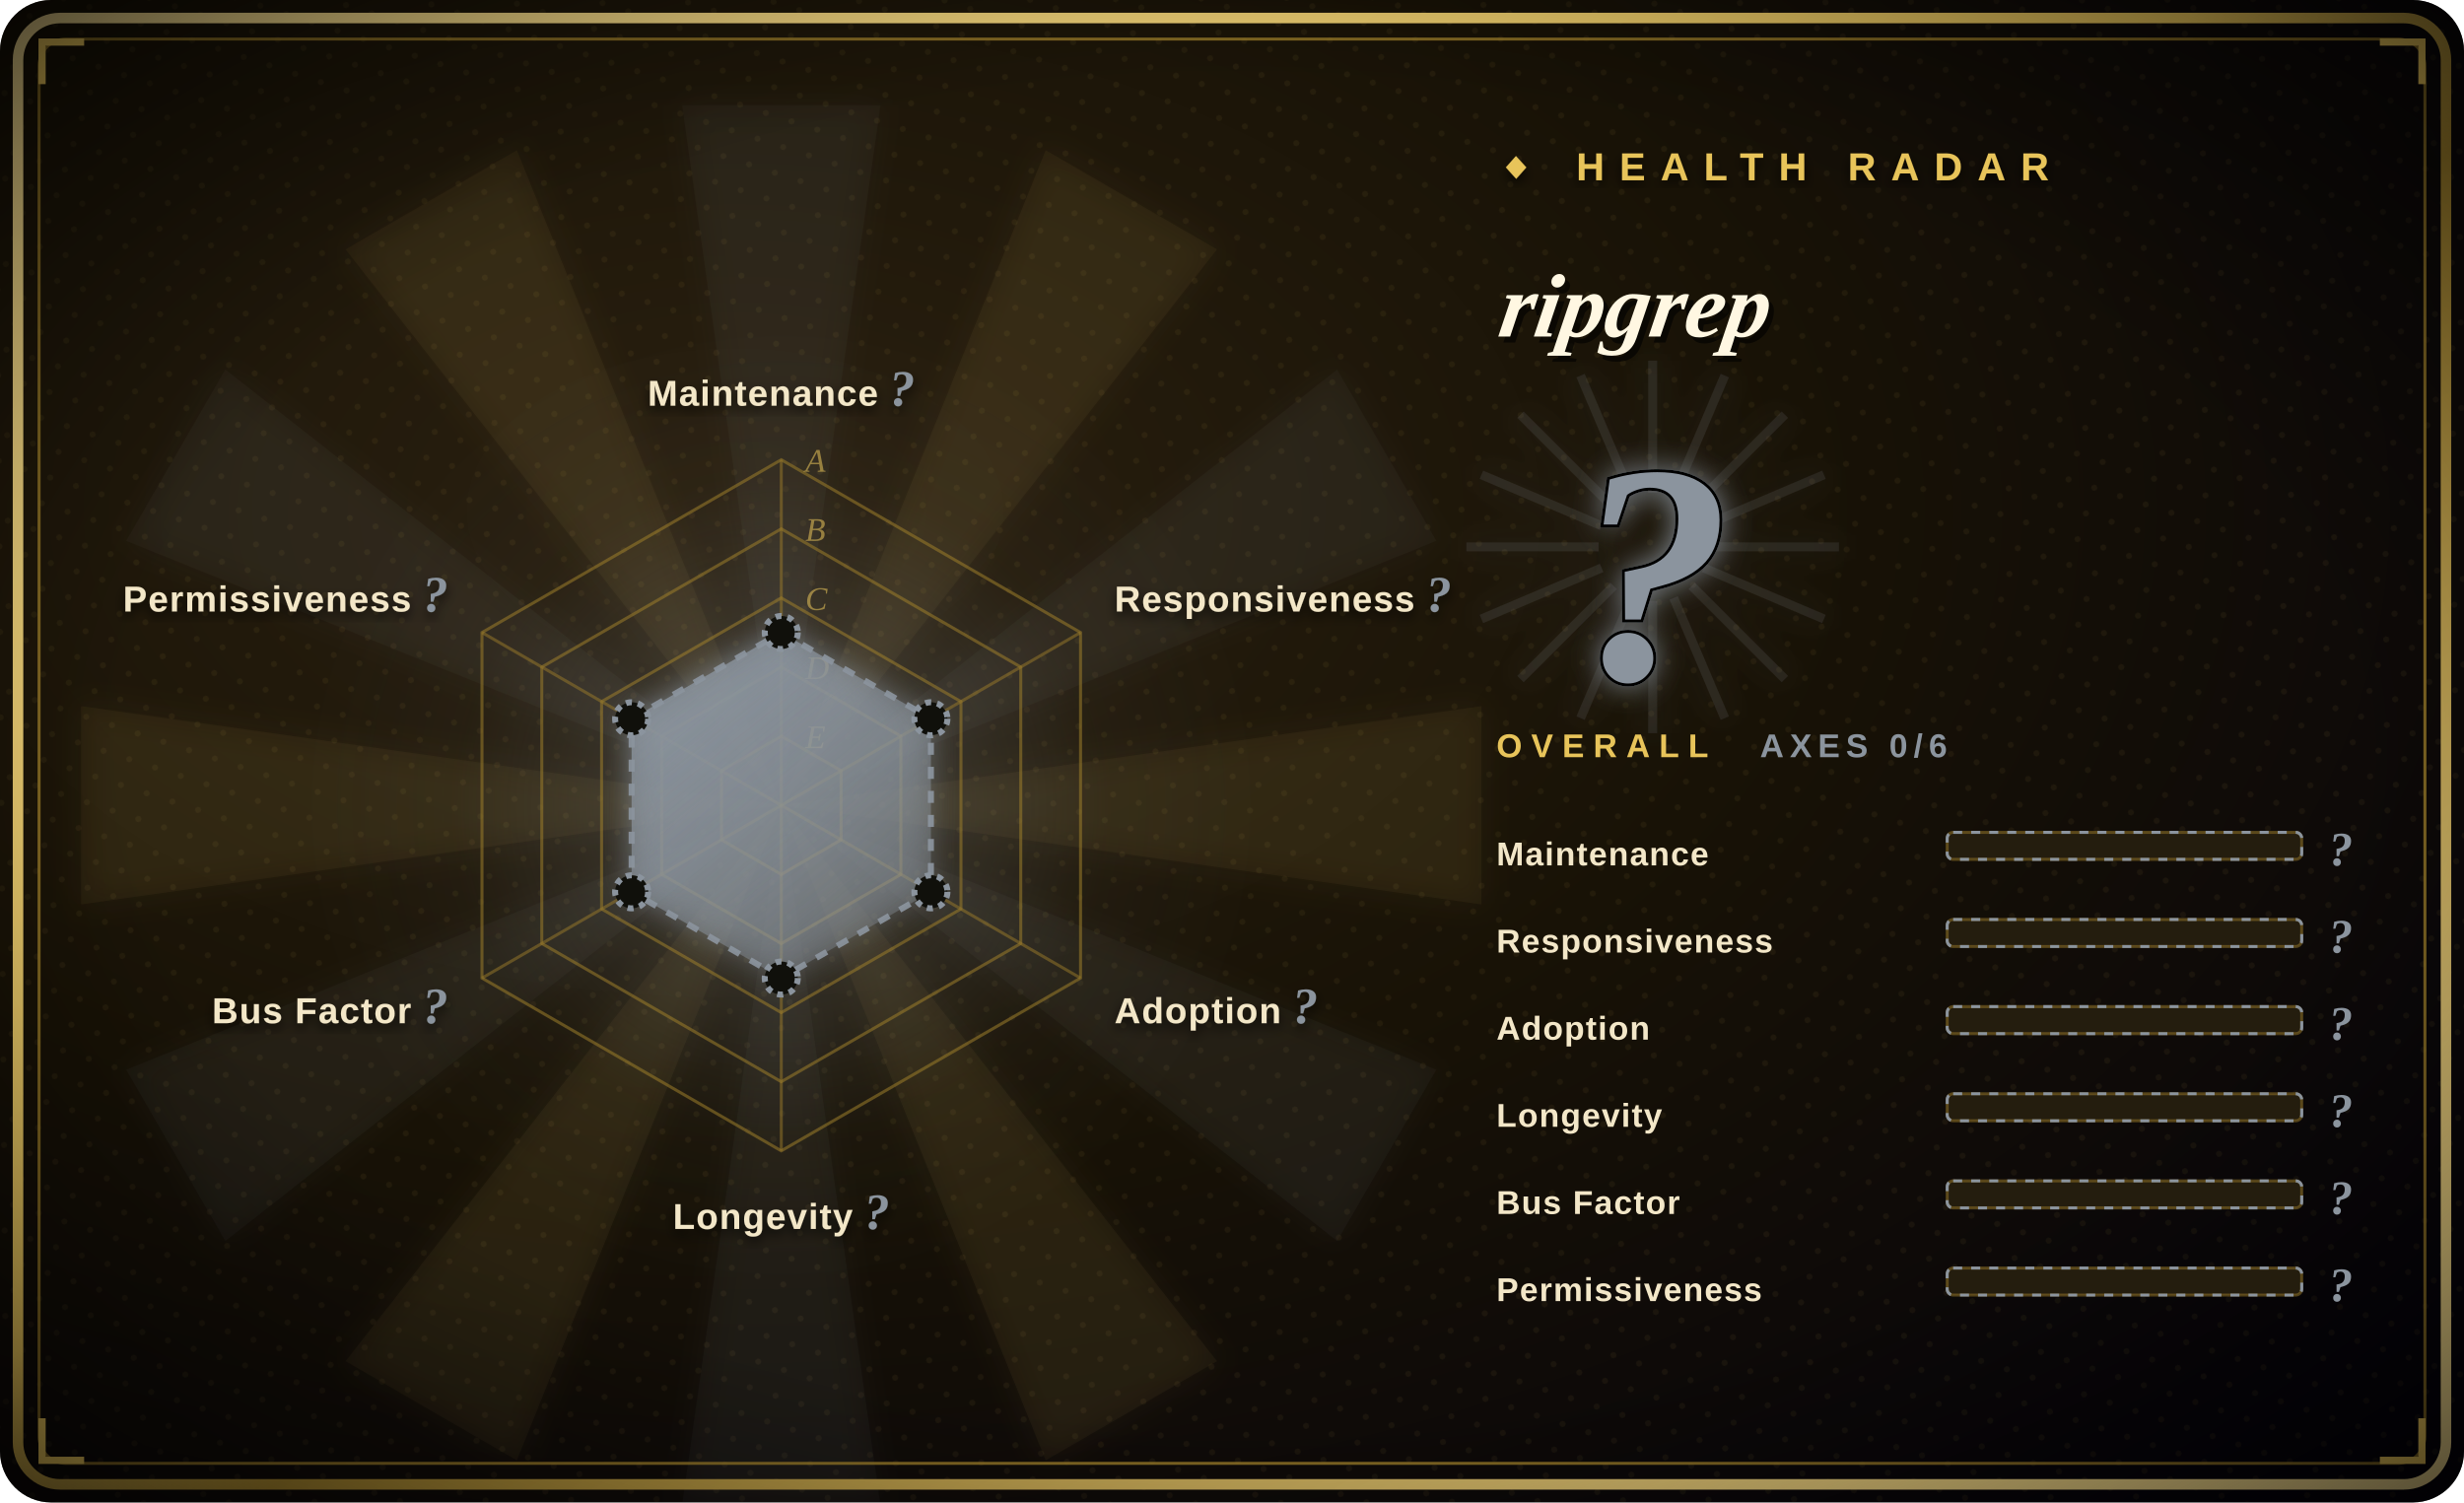
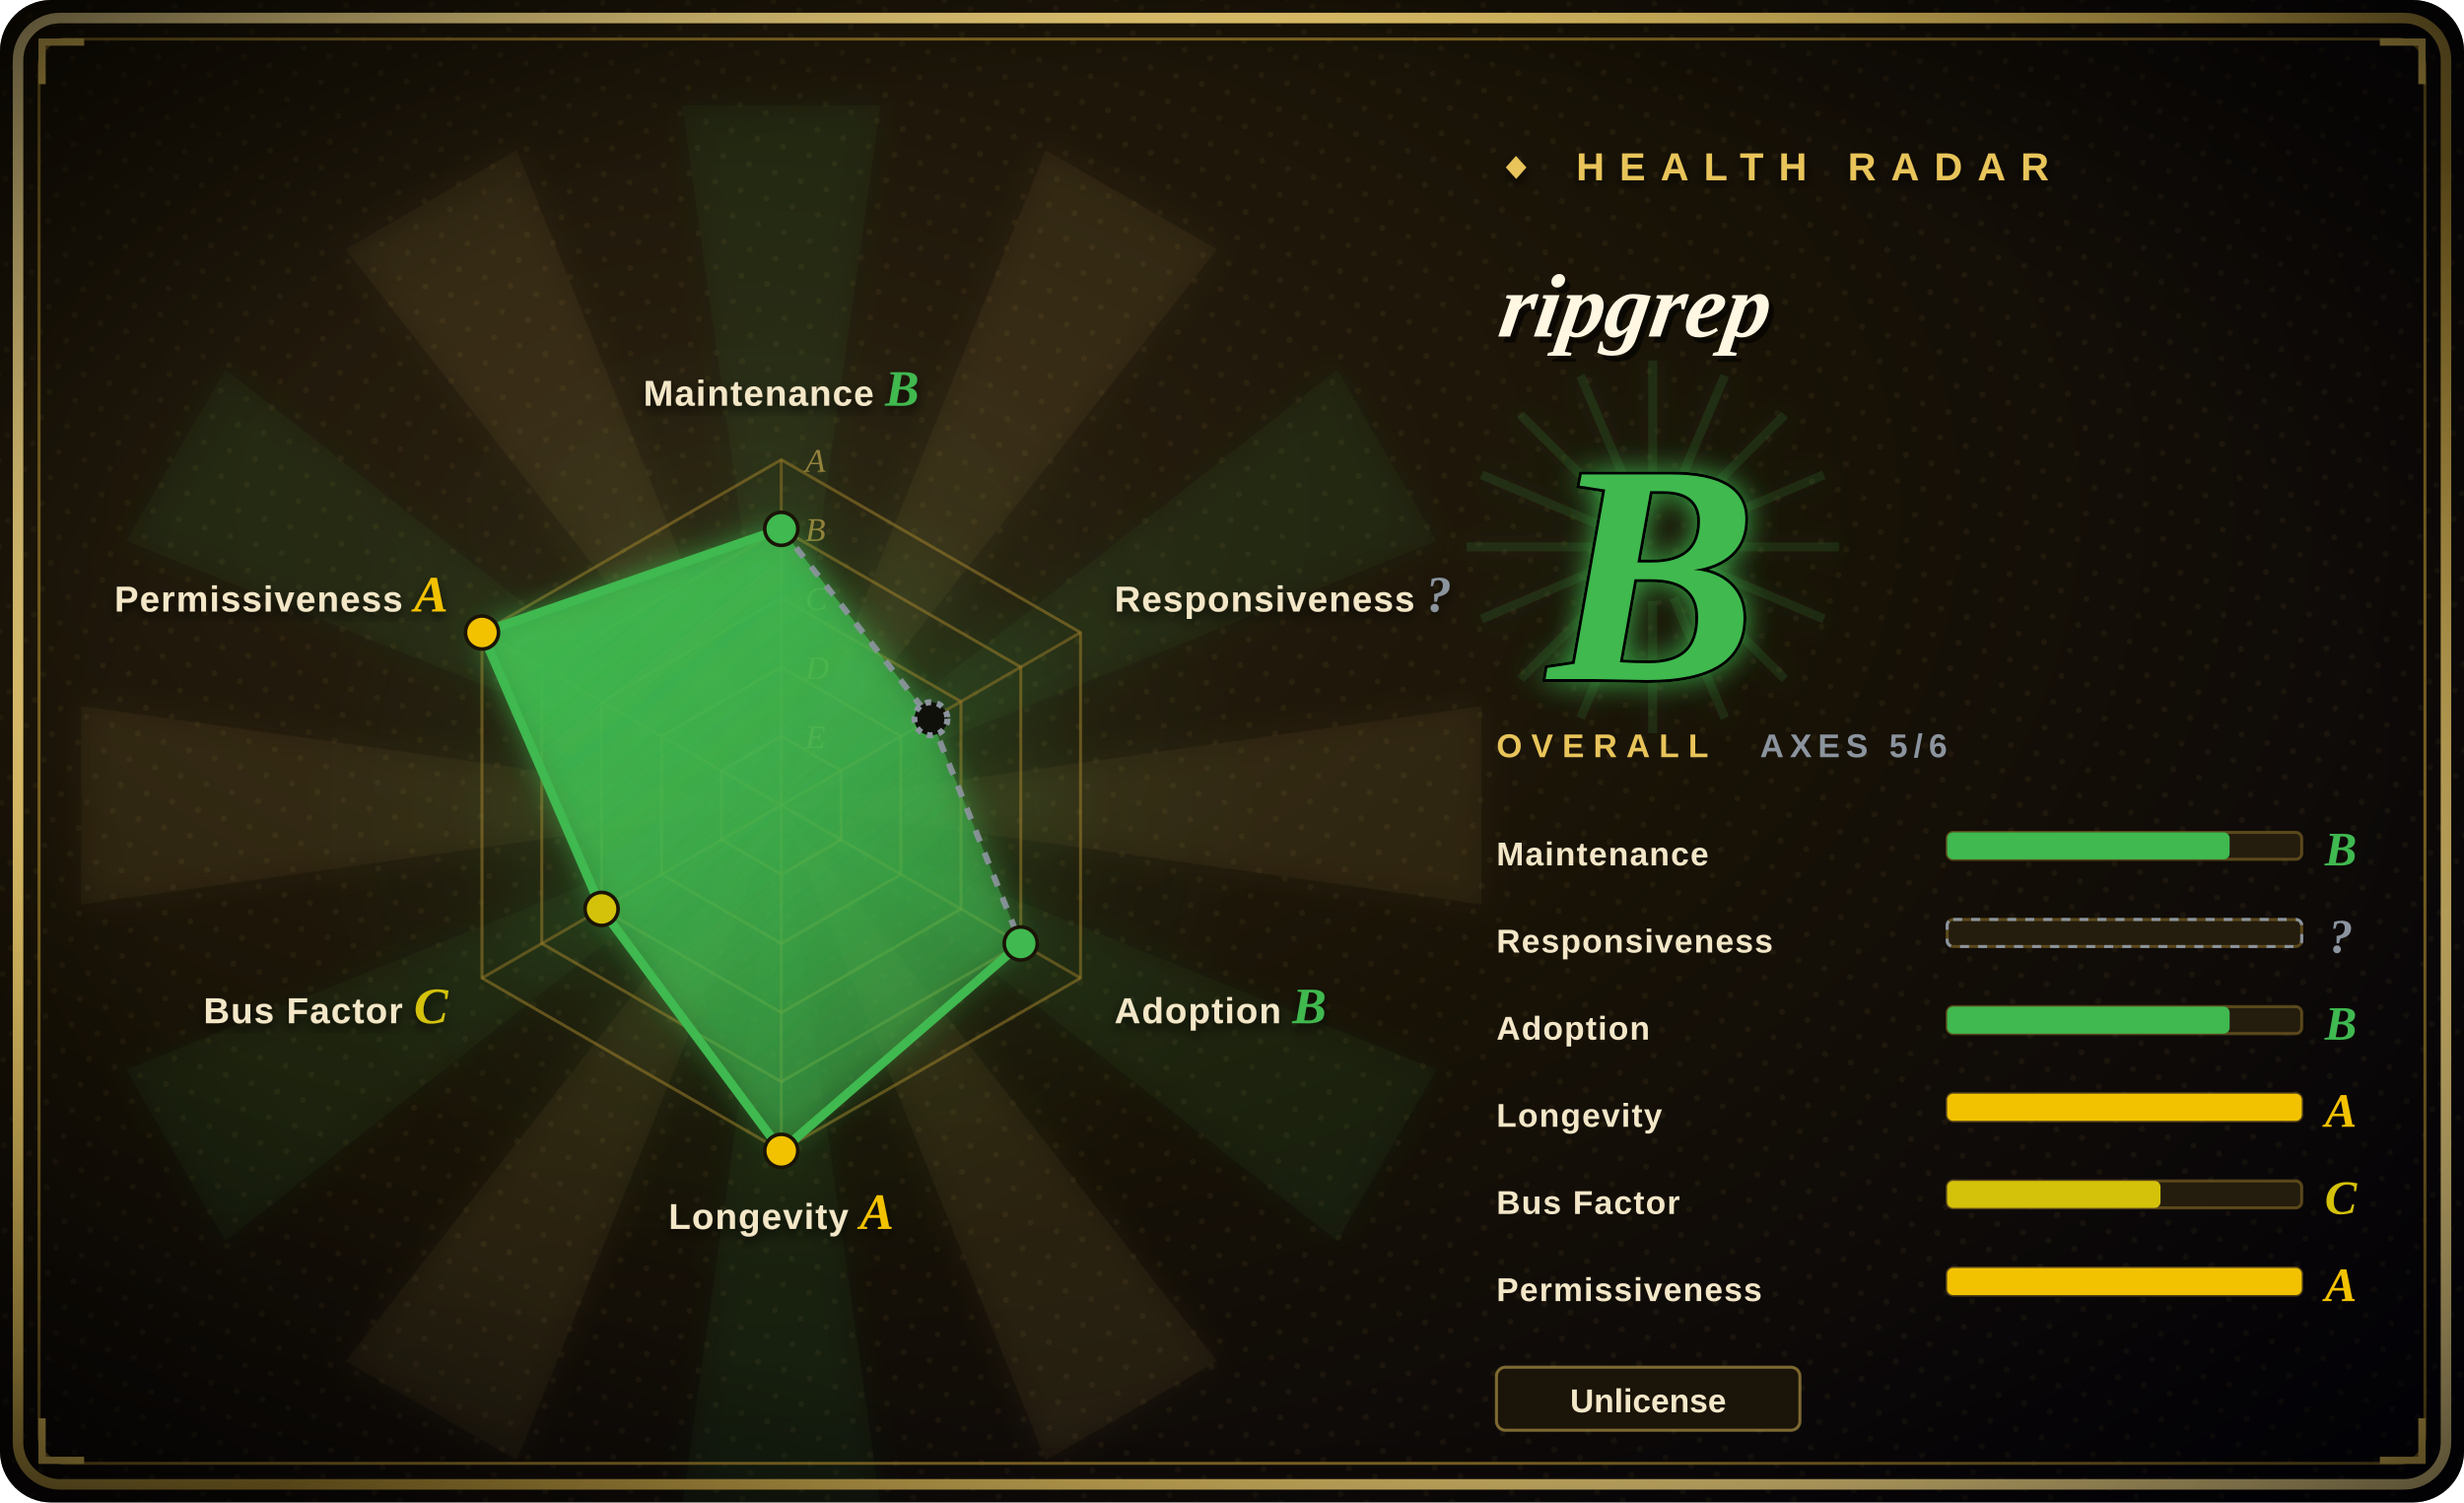
<svg xmlns="http://www.w3.org/2000/svg" width="820" height="500" viewBox="0 0 820 500">
  <defs>
    <radialGradient id="bg" cx="30%" cy="34%" r="90%">
      <stop offset="0%" stop-color="#2a2010" />
      <stop offset="48%" stop-color="#181206" />
      <stop offset="100%" stop-color="#05030a" />
    </radialGradient>
    <radialGradient id="vig" cx="50%" cy="50%" r="72%">
      <stop offset="62%" stop-color="#000000" stop-opacity="0" />
      <stop offset="100%" stop-color="#000000" stop-opacity="0.72" />
    </radialGradient>
    <linearGradient id="frame" x1="0" y1="0" x2="1" y2="1">
      <stop offset="0%" stop-color="#f6dd92" />
      <stop offset="45%" stop-color="#E8C45A" />
      <stop offset="55%" stop-color="#9c7d2a" />
      <stop offset="100%" stop-color="#f6dd92" />
    </linearGradient>
    <linearGradient id="poly" x1="0" y1="0" x2="0.7" y2="1">
-       <stop offset="0%" stop-color="#8B949E" stop-opacity="0.92" />
-       <stop offset="100%" stop-color="#8B949E" stop-opacity="0.34" />
+       <stop offset="0%" stop-color="#3FB950" stop-opacity="0.92" />
+       <stop offset="100%" stop-color="#3FB950" stop-opacity="0.34" />
    </linearGradient>
    <radialGradient id="halo" cx="50%" cy="50%" r="50%">
-       <stop offset="0%" stop-color="#8B949E" stop-opacity="0.34" />
-       <stop offset="68%" stop-color="#8B949E" stop-opacity="0.04" />
-       <stop offset="100%" stop-color="#8B949E" stop-opacity="0" />
+       <stop offset="0%" stop-color="#3FB950" stop-opacity="0.34" />
+       <stop offset="68%" stop-color="#3FB950" stop-opacity="0.04" />
+       <stop offset="100%" stop-color="#3FB950" stop-opacity="0" />
    </radialGradient>
    <filter id="glow" x="-60%" y="-60%" width="220%" height="220%">
      <feGaussianBlur stdDeviation="5" result="b" />
      <feMerge>
        <feMergeNode in="b" />
        <feMergeNode in="SourceGraphic" />
      </feMerge>
    </filter>
    <filter id="soft" x="-30%" y="-30%" width="160%" height="160%">
      <feDropShadow dx="0" dy="2" stdDeviation="2" flood-color="#000" flood-opacity="0.7" />
    </filter>
    <pattern id="halftone" width="9" height="9" patternUnits="userSpaceOnUse" patternTransform="rotate(18)">
      <circle cx="2" cy="2" r="1" fill="#E8C45A" fill-opacity="0.06" />
    </pattern>
  </defs>
  <rect width="820" height="500" rx="17" fill="url(#bg)" />
  <rect width="820" height="500" rx="17" fill="url(#halftone)" />
  <g opacity="0.5" filter="url(#glow)">
    <path d="M260,268 L493,235 L493,301 Z" fill="#E8C45A" fill-opacity="0.10" />
-     <path d="M260,268 L478,356 L445,413 Z" fill="#8B949E" fill-opacity="0.10" />
+     <path d="M260,268 L478,356 L445,413 Z" fill="#3FB950" fill-opacity="0.10" />
    <path d="M260,268 L405,453 L348,486 Z" fill="#E8C45A" fill-opacity="0.10" />
-     <path d="M260,268 L293,501 L227,501 Z" fill="#8B949E" fill-opacity="0.10" />
+     <path d="M260,268 L293,501 L227,501 Z" fill="#3FB950" fill-opacity="0.10" />
    <path d="M260,268 L172,486 L115,453 Z" fill="#E8C45A" fill-opacity="0.10" />
-     <path d="M260,268 L75,413 L42,356 Z" fill="#8B949E" fill-opacity="0.10" />
+     <path d="M260,268 L75,413 L42,356 Z" fill="#3FB950" fill-opacity="0.10" />
    <path d="M260,268 L27,301 L27,235 Z" fill="#E8C45A" fill-opacity="0.10" />
-     <path d="M260,268 L42,180 L75,123 Z" fill="#8B949E" fill-opacity="0.10" />
+     <path d="M260,268 L42,180 L75,123 Z" fill="#3FB950" fill-opacity="0.10" />
    <path d="M260,268 L115,83 L172,50 Z" fill="#E8C45A" fill-opacity="0.10" />
-     <path d="M260,268 L227,35 L293,35 Z" fill="#8B949E" fill-opacity="0.10" />
+     <path d="M260,268 L227,35 L293,35 Z" fill="#3FB950" fill-opacity="0.10" />
    <path d="M260,268 L348,50 L405,83 Z" fill="#E8C45A" fill-opacity="0.10" />
-     <path d="M260,268 L445,123 L478,180 Z" fill="#8B949E" fill-opacity="0.10" />
+     <path d="M260,268 L445,123 L478,180 Z" fill="#3FB950" fill-opacity="0.10" />
  </g>
  <circle cx="260" cy="268" r="161" fill="url(#halo)" />
  <rect x="6" y="6" width="808" height="488" rx="14" fill="none" stroke="url(#frame)" stroke-width="3.5" />
  <rect x="13" y="13" width="794" height="474" rx="9" fill="none" stroke="#9c7d2a" stroke-width="1" stroke-opacity="0.8" />
  <path d="M14,28 L14,14 L28,14" fill="none" stroke="#E8C45A" stroke-width="2.4" />
  <path d="M806,28 L806,14 L792,14" fill="none" stroke="#E8C45A" stroke-width="2.4" />
  <path d="M14,472 L14,486 L28,486" fill="none" stroke="#E8C45A" stroke-width="2.4" />
  <path d="M806,472 L806,486 L792,486" fill="none" stroke="#E8C45A" stroke-width="2.4" />
  <rect width="820" height="500" rx="17" fill="url(#vig)" />
  <polygon points="260.0,153.0 359.6,210.5 359.6,325.5 260.0,383.0 160.4,325.5 160.4,210.5" fill="none" stroke="#9c7d2a" stroke-opacity="0.55" stroke-width="1" />
  <polygon points="260.0,176.0 339.7,222.0 339.7,314.0 260.0,360.0 180.3,314.0 180.3,222.0" fill="none" stroke="#9c7d2a" stroke-opacity="0.55" stroke-width="1" />
  <polygon points="260.0,199.0 319.8,233.5 319.8,302.5 260.0,337.0 200.2,302.5 200.2,233.5" fill="none" stroke="#9c7d2a" stroke-opacity="0.55" stroke-width="1" />
  <polygon points="260.0,222.0 299.8,245.0 299.8,291.0 260.0,314.0 220.2,291.0 220.2,245.0" fill="none" stroke="#9c7d2a" stroke-opacity="0.55" stroke-width="1" />
  <polygon points="260.0,245.0 279.9,256.5 279.9,279.5 260.0,291.0 240.1,279.5 240.1,256.5" fill="none" stroke="#9c7d2a" stroke-opacity="0.55" stroke-width="1" />
  <line x1="260" y1="268" x2="260.0" y2="153.0" stroke="#9c7d2a" stroke-opacity="0.5" stroke-width="1" />
  <line x1="260" y1="268" x2="359.6" y2="210.5" stroke="#9c7d2a" stroke-opacity="0.5" stroke-width="1" />
  <line x1="260" y1="268" x2="359.6" y2="325.5" stroke="#9c7d2a" stroke-opacity="0.5" stroke-width="1" />
  <line x1="260" y1="268" x2="260.0" y2="383.0" stroke="#9c7d2a" stroke-opacity="0.5" stroke-width="1" />
  <line x1="260" y1="268" x2="160.4" y2="325.5" stroke="#9c7d2a" stroke-opacity="0.5" stroke-width="1" />
  <line x1="260" y1="268" x2="160.4" y2="210.5" stroke="#9c7d2a" stroke-opacity="0.5" stroke-width="1" />
  <text x="268" y="157.0" font-size="11" font-style="italic" fill="#E8C45A" fill-opacity="0.55" font-family="'Georgia','Times New Roman',serif">A</text>
  <text x="268" y="180.0" font-size="11" font-style="italic" fill="#E8C45A" fill-opacity="0.55" font-family="'Georgia','Times New Roman',serif">B</text>
  <text x="268" y="203.0" font-size="11" font-style="italic" fill="#E8C45A" fill-opacity="0.55" font-family="'Georgia','Times New Roman',serif">C</text>
  <text x="268" y="226.0" font-size="11" font-style="italic" fill="#E8C45A" fill-opacity="0.55" font-family="'Georgia','Times New Roman',serif">D</text>
  <text x="268" y="249.0" font-size="11" font-style="italic" fill="#E8C45A" fill-opacity="0.55" font-family="'Georgia','Times New Roman',serif">E</text>
-   <polygon points="260.0,210.5 309.8,239.2 309.8,296.8 260.0,325.5 210.2,296.8 210.2,239.2" fill="url(#poly)" filter="url(#glow)" />
-   <line x1="260.0" y1="210.5" x2="309.8" y2="239.2" stroke="#8B949E" stroke-width="2" stroke-dasharray="4 4" stroke-opacity="0.92" />
-   <line x1="309.8" y1="239.2" x2="309.8" y2="296.8" stroke="#8B949E" stroke-width="2" stroke-dasharray="4 4" stroke-opacity="0.92" />
-   <line x1="309.8" y1="296.8" x2="260.0" y2="325.5" stroke="#8B949E" stroke-width="2" stroke-dasharray="4 4" stroke-opacity="0.92" />
-   <line x1="260.0" y1="325.5" x2="210.2" y2="296.8" stroke="#8B949E" stroke-width="2" stroke-dasharray="4 4" stroke-opacity="0.92" />
-   <line x1="210.2" y1="296.8" x2="210.2" y2="239.2" stroke="#8B949E" stroke-width="2" stroke-dasharray="4 4" stroke-opacity="0.92" />
-   <line x1="210.2" y1="239.2" x2="260.0" y2="210.5" stroke="#8B949E" stroke-width="2" stroke-dasharray="4 4" stroke-opacity="0.92" />
-   <circle cx="260.0" cy="210.5" r="5.5" fill="#10100b" stroke="#8B949E" stroke-width="2" stroke-dasharray="2 2" />
+   <polygon points="260.0,176.0 309.8,239.2 339.7,314.0 260.0,383.0 200.2,302.5 160.4,210.5" fill="url(#poly)" filter="url(#glow)" />
+   <line x1="260.0" y1="176.0" x2="309.8" y2="239.2" stroke="#8B949E" stroke-width="2" stroke-dasharray="4 4" stroke-opacity="0.92" />
+   <line x1="309.8" y1="239.2" x2="339.7" y2="314.0" stroke="#8B949E" stroke-width="2" stroke-dasharray="4 4" stroke-opacity="0.92" />
+   <line x1="339.7" y1="314.0" x2="260.0" y2="383.0" stroke="#3FB950" stroke-width="3" />
+   <line x1="260.0" y1="383.0" x2="200.2" y2="302.5" stroke="#3FB950" stroke-width="3" />
+   <line x1="200.2" y1="302.5" x2="160.4" y2="210.5" stroke="#3FB950" stroke-width="3" />
+   <line x1="160.4" y1="210.5" x2="260.0" y2="176.0" stroke="#3FB950" stroke-width="3" />
+   <circle cx="260.0" cy="176.0" r="5.5" fill="#3FB950" stroke="#1a1306" stroke-width="1.2" />
  <circle cx="309.8" cy="239.2" r="5.5" fill="#10100b" stroke="#8B949E" stroke-width="2" stroke-dasharray="2 2" />
-   <circle cx="309.8" cy="296.8" r="5.5" fill="#10100b" stroke="#8B949E" stroke-width="2" stroke-dasharray="2 2" />
-   <circle cx="260.0" cy="325.5" r="5.5" fill="#10100b" stroke="#8B949E" stroke-width="2" stroke-dasharray="2 2" />
-   <circle cx="210.2" cy="296.8" r="5.5" fill="#10100b" stroke="#8B949E" stroke-width="2" stroke-dasharray="2 2" />
-   <circle cx="210.2" cy="239.2" r="5.5" fill="#10100b" stroke="#8B949E" stroke-width="2" stroke-dasharray="2 2" />
-   <text x="260.0" y="135.0" font-size="12" font-weight="900" fill="#f3e7c8" text-anchor="middle" font-family="'Arial Black','Helvetica Neue',Arial,sans-serif" letter-spacing="0.4" filter="url(#soft)">Maintenance <tspan fill="#8B949E" font-family="'Georgia','Times New Roman',serif" font-style="italic" font-size="17">?</tspan>
+   <circle cx="339.7" cy="314.0" r="5.5" fill="#3FB950" stroke="#1a1306" stroke-width="1.2" />
+   <circle cx="260.0" cy="383.0" r="5.5" fill="#F2C200" stroke="#1a1306" stroke-width="1.2" />
+   <circle cx="200.2" cy="302.5" r="5.5" fill="#D4C20A" stroke="#1a1306" stroke-width="1.2" />
+   <circle cx="160.4" cy="210.5" r="5.5" fill="#F2C200" stroke="#1a1306" stroke-width="1.2" />
+   <text x="260.0" y="135.0" font-size="12" font-weight="900" fill="#f3e7c8" text-anchor="middle" font-family="'Arial Black','Helvetica Neue',Arial,sans-serif" letter-spacing="0.4" filter="url(#soft)">Maintenance <tspan fill="#3FB950" font-family="'Georgia','Times New Roman',serif" font-style="italic" font-size="17">B</tspan>
  </text>
  <text x="370.9" y="203.5" font-size="12" font-weight="900" fill="#f3e7c8" text-anchor="start" font-family="'Arial Black','Helvetica Neue',Arial,sans-serif" letter-spacing="0.4" filter="url(#soft)">Responsiveness <tspan fill="#8B949E" font-family="'Georgia','Times New Roman',serif" font-style="italic" font-size="17">?</tspan>
  </text>
-   <text x="370.9" y="340.5" font-size="12" font-weight="900" fill="#f3e7c8" text-anchor="start" font-family="'Arial Black','Helvetica Neue',Arial,sans-serif" letter-spacing="0.4" filter="url(#soft)">Adoption <tspan fill="#8B949E" font-family="'Georgia','Times New Roman',serif" font-style="italic" font-size="17">?</tspan>
+   <text x="370.9" y="340.5" font-size="12" font-weight="900" fill="#f3e7c8" text-anchor="start" font-family="'Arial Black','Helvetica Neue',Arial,sans-serif" letter-spacing="0.4" filter="url(#soft)">Adoption <tspan fill="#3FB950" font-family="'Georgia','Times New Roman',serif" font-style="italic" font-size="17">B</tspan>
  </text>
-   <text x="260.0" y="409.0" font-size="12" font-weight="900" fill="#f3e7c8" text-anchor="middle" font-family="'Arial Black','Helvetica Neue',Arial,sans-serif" letter-spacing="0.4" filter="url(#soft)">Longevity <tspan fill="#8B949E" font-family="'Georgia','Times New Roman',serif" font-style="italic" font-size="17">?</tspan>
+   <text x="260.0" y="409.0" font-size="12" font-weight="900" fill="#f3e7c8" text-anchor="middle" font-family="'Arial Black','Helvetica Neue',Arial,sans-serif" letter-spacing="0.4" filter="url(#soft)">Longevity <tspan fill="#F2C200" font-family="'Georgia','Times New Roman',serif" font-style="italic" font-size="17">A</tspan>
  </text>
-   <text x="149.1" y="340.5" font-size="12" font-weight="900" fill="#f3e7c8" text-anchor="end" font-family="'Arial Black','Helvetica Neue',Arial,sans-serif" letter-spacing="0.4" filter="url(#soft)">Bus Factor <tspan fill="#8B949E" font-family="'Georgia','Times New Roman',serif" font-style="italic" font-size="17">?</tspan>
+   <text x="149.1" y="340.5" font-size="12" font-weight="900" fill="#f3e7c8" text-anchor="end" font-family="'Arial Black','Helvetica Neue',Arial,sans-serif" letter-spacing="0.4" filter="url(#soft)">Bus Factor <tspan fill="#D4C20A" font-family="'Georgia','Times New Roman',serif" font-style="italic" font-size="17">C</tspan>
  </text>
-   <text x="149.1" y="203.5" font-size="12" font-weight="900" fill="#f3e7c8" text-anchor="end" font-family="'Arial Black','Helvetica Neue',Arial,sans-serif" letter-spacing="0.4" filter="url(#soft)">Permissiveness <tspan fill="#8B949E" font-family="'Georgia','Times New Roman',serif" font-style="italic" font-size="17">?</tspan>
+   <text x="149.1" y="203.5" font-size="12" font-weight="900" fill="#f3e7c8" text-anchor="end" font-family="'Arial Black','Helvetica Neue',Arial,sans-serif" letter-spacing="0.4" filter="url(#soft)">Permissiveness <tspan fill="#F2C200" font-family="'Georgia','Times New Roman',serif" font-style="italic" font-size="17">A</tspan>
  </text>
  <text x="498" y="60" font-size="13" letter-spacing="5" fill="#E8C45A" font-weight="900" font-family="'Arial Black','Helvetica Neue',Arial,sans-serif" filter="url(#soft)">◆ HEALTH RADAR</text>
  <g transform="translate(498,112) skewX(-9)">
    <text x="2" y="2" font-size="30" font-weight="900" font-style="italic" fill="#000" fill-opacity="0.6" font-family="'Georgia','Times New Roman',serif">ripgrep</text>
    <text x="0" y="0" font-size="30" font-weight="900" font-style="italic" fill="#fff7e2" font-family="'Georgia','Times New Roman',serif">ripgrep</text>
  </g>
  <line x1="498" y1="124" x2="648" y2="124" stroke="url(#frame)" stroke-width="2" />
  <g opacity="0.85" filter="url(#glow)">
-     <line x1="568" y1="182" x2="612" y2="182" stroke="#8B949E" stroke-opacity="0.16" stroke-width="3" />
-     <line x1="567" y1="189" x2="607" y2="206" stroke="#8B949E" stroke-opacity="0.16" stroke-width="3" />
-     <line x1="563" y1="195" x2="594" y2="226" stroke="#8B949E" stroke-opacity="0.16" stroke-width="3" />
-     <line x1="557" y1="199" x2="574" y2="239" stroke="#8B949E" stroke-opacity="0.16" stroke-width="3" />
-     <line x1="550" y1="200" x2="550" y2="244" stroke="#8B949E" stroke-opacity="0.16" stroke-width="3" />
-     <line x1="543" y1="199" x2="526" y2="239" stroke="#8B949E" stroke-opacity="0.16" stroke-width="3" />
-     <line x1="537" y1="195" x2="506" y2="226" stroke="#8B949E" stroke-opacity="0.16" stroke-width="3" />
-     <line x1="533" y1="189" x2="493" y2="206" stroke="#8B949E" stroke-opacity="0.16" stroke-width="3" />
-     <line x1="532" y1="182" x2="488" y2="182" stroke="#8B949E" stroke-opacity="0.16" stroke-width="3" />
-     <line x1="533" y1="175" x2="493" y2="158" stroke="#8B949E" stroke-opacity="0.16" stroke-width="3" />
-     <line x1="537" y1="169" x2="506" y2="138" stroke="#8B949E" stroke-opacity="0.16" stroke-width="3" />
-     <line x1="543" y1="165" x2="526" y2="125" stroke="#8B949E" stroke-opacity="0.16" stroke-width="3" />
-     <line x1="550" y1="164" x2="550" y2="120" stroke="#8B949E" stroke-opacity="0.16" stroke-width="3" />
-     <line x1="557" y1="165" x2="574" y2="125" stroke="#8B949E" stroke-opacity="0.16" stroke-width="3" />
-     <line x1="563" y1="169" x2="594" y2="138" stroke="#8B949E" stroke-opacity="0.16" stroke-width="3" />
-     <line x1="567" y1="175" x2="607" y2="158" stroke="#8B949E" stroke-opacity="0.16" stroke-width="3" />
+     <line x1="568" y1="182" x2="612" y2="182" stroke="#3FB950" stroke-opacity="0.16" stroke-width="3" />
+     <line x1="567" y1="189" x2="607" y2="206" stroke="#3FB950" stroke-opacity="0.16" stroke-width="3" />
+     <line x1="563" y1="195" x2="594" y2="226" stroke="#3FB950" stroke-opacity="0.16" stroke-width="3" />
+     <line x1="557" y1="199" x2="574" y2="239" stroke="#3FB950" stroke-opacity="0.16" stroke-width="3" />
+     <line x1="550" y1="200" x2="550" y2="244" stroke="#3FB950" stroke-opacity="0.16" stroke-width="3" />
+     <line x1="543" y1="199" x2="526" y2="239" stroke="#3FB950" stroke-opacity="0.16" stroke-width="3" />
+     <line x1="537" y1="195" x2="506" y2="226" stroke="#3FB950" stroke-opacity="0.16" stroke-width="3" />
+     <line x1="533" y1="189" x2="493" y2="206" stroke="#3FB950" stroke-opacity="0.16" stroke-width="3" />
+     <line x1="532" y1="182" x2="488" y2="182" stroke="#3FB950" stroke-opacity="0.16" stroke-width="3" />
+     <line x1="533" y1="175" x2="493" y2="158" stroke="#3FB950" stroke-opacity="0.16" stroke-width="3" />
+     <line x1="537" y1="169" x2="506" y2="138" stroke="#3FB950" stroke-opacity="0.16" stroke-width="3" />
+     <line x1="543" y1="165" x2="526" y2="125" stroke="#3FB950" stroke-opacity="0.16" stroke-width="3" />
+     <line x1="550" y1="164" x2="550" y2="120" stroke="#3FB950" stroke-opacity="0.16" stroke-width="3" />
+     <line x1="557" y1="165" x2="574" y2="125" stroke="#3FB950" stroke-opacity="0.16" stroke-width="3" />
+     <line x1="563" y1="169" x2="594" y2="138" stroke="#3FB950" stroke-opacity="0.16" stroke-width="3" />
+     <line x1="567" y1="175" x2="607" y2="158" stroke="#3FB950" stroke-opacity="0.16" stroke-width="3" />
  </g>
-   <text x="550" y="226" font-size="104" font-weight="900" font-style="italic" text-anchor="middle" fill="#8B949E" stroke="#000" stroke-width="2" paint-order="stroke" font-family="'Georgia','Times New Roman',serif" filter="url(#glow)">?</text>
+   <text x="550" y="226" font-size="104" font-weight="900" font-style="italic" text-anchor="middle" fill="#3FB950" stroke="#000" stroke-width="2" paint-order="stroke" font-family="'Georgia','Times New Roman',serif" filter="url(#glow)">B</text>
  <text x="498" y="252" font-size="11" letter-spacing="3" fill="#E8C45A" font-family="'Arial Black','Helvetica Neue',Arial,sans-serif" font-weight="900">OVERALL</text>
-   <text x="648" y="252" font-size="11" letter-spacing="2" fill="#8B949E" font-family="'Arial Black','Helvetica Neue',Arial,sans-serif" font-weight="900" text-anchor="end">AXES 0/6</text>
+   <text x="648" y="252" font-size="11" letter-spacing="2" fill="#8B949E" font-family="'Arial Black','Helvetica Neue',Arial,sans-serif" font-weight="900" text-anchor="end">AXES 5/6</text>
  <text x="498" y="288" font-size="11" font-weight="900" fill="#f3e7c8" font-family="'Arial Black','Helvetica Neue',Arial,sans-serif" letter-spacing="0.4">Maintenance</text>
  <rect x="648" y="277" width="118" height="9" rx="2" fill="#241d0e" stroke="#9c7d2a" stroke-opacity="0.5" />
-   <rect x="648" y="277" width="118" height="9" rx="2" fill="none" stroke="#8B949E" stroke-dasharray="3 3" />
-   <text x="779" y="288" font-size="16" font-weight="900" font-style="italic" fill="#8B949E" font-family="'Georgia','Times New Roman',serif" text-anchor="middle">?</text>
+   <rect x="648" y="277" width="94" height="9" rx="2" fill="#3FB950" />
+   <text x="779" y="288" font-size="16" font-weight="900" font-style="italic" fill="#3FB950" font-family="'Georgia','Times New Roman',serif" text-anchor="middle">B</text>
  <text x="498" y="317" font-size="11" font-weight="900" fill="#f3e7c8" font-family="'Arial Black','Helvetica Neue',Arial,sans-serif" letter-spacing="0.4">Responsiveness</text>
  <rect x="648" y="306" width="118" height="9" rx="2" fill="#241d0e" stroke="#9c7d2a" stroke-opacity="0.5" />
  <rect x="648" y="306" width="118" height="9" rx="2" fill="none" stroke="#8B949E" stroke-dasharray="3 3" />
  <text x="779" y="317" font-size="16" font-weight="900" font-style="italic" fill="#8B949E" font-family="'Georgia','Times New Roman',serif" text-anchor="middle">?</text>
  <text x="498" y="346" font-size="11" font-weight="900" fill="#f3e7c8" font-family="'Arial Black','Helvetica Neue',Arial,sans-serif" letter-spacing="0.4">Adoption</text>
  <rect x="648" y="335" width="118" height="9" rx="2" fill="#241d0e" stroke="#9c7d2a" stroke-opacity="0.5" />
-   <rect x="648" y="335" width="118" height="9" rx="2" fill="none" stroke="#8B949E" stroke-dasharray="3 3" />
-   <text x="779" y="346" font-size="16" font-weight="900" font-style="italic" fill="#8B949E" font-family="'Georgia','Times New Roman',serif" text-anchor="middle">?</text>
+   <rect x="648" y="335" width="94" height="9" rx="2" fill="#3FB950" />
+   <text x="779" y="346" font-size="16" font-weight="900" font-style="italic" fill="#3FB950" font-family="'Georgia','Times New Roman',serif" text-anchor="middle">B</text>
  <text x="498" y="375" font-size="11" font-weight="900" fill="#f3e7c8" font-family="'Arial Black','Helvetica Neue',Arial,sans-serif" letter-spacing="0.4">Longevity</text>
  <rect x="648" y="364" width="118" height="9" rx="2" fill="#241d0e" stroke="#9c7d2a" stroke-opacity="0.5" />
-   <rect x="648" y="364" width="118" height="9" rx="2" fill="none" stroke="#8B949E" stroke-dasharray="3 3" />
-   <text x="779" y="375" font-size="16" font-weight="900" font-style="italic" fill="#8B949E" font-family="'Georgia','Times New Roman',serif" text-anchor="middle">?</text>
+   <rect x="648" y="364" width="118" height="9" rx="2" fill="#F2C200" />
+   <text x="779" y="375" font-size="16" font-weight="900" font-style="italic" fill="#F2C200" font-family="'Georgia','Times New Roman',serif" text-anchor="middle">A</text>
  <text x="498" y="404" font-size="11" font-weight="900" fill="#f3e7c8" font-family="'Arial Black','Helvetica Neue',Arial,sans-serif" letter-spacing="0.4">Bus Factor</text>
  <rect x="648" y="393" width="118" height="9" rx="2" fill="#241d0e" stroke="#9c7d2a" stroke-opacity="0.5" />
-   <rect x="648" y="393" width="118" height="9" rx="2" fill="none" stroke="#8B949E" stroke-dasharray="3 3" />
-   <text x="779" y="404" font-size="16" font-weight="900" font-style="italic" fill="#8B949E" font-family="'Georgia','Times New Roman',serif" text-anchor="middle">?</text>
+   <rect x="648" y="393" width="71" height="9" rx="2" fill="#D4C20A" />
+   <text x="779" y="404" font-size="16" font-weight="900" font-style="italic" fill="#D4C20A" font-family="'Georgia','Times New Roman',serif" text-anchor="middle">C</text>
  <text x="498" y="433" font-size="11" font-weight="900" fill="#f3e7c8" font-family="'Arial Black','Helvetica Neue',Arial,sans-serif" letter-spacing="0.4">Permissiveness</text>
  <rect x="648" y="422" width="118" height="9" rx="2" fill="#241d0e" stroke="#9c7d2a" stroke-opacity="0.5" />
-   <rect x="648" y="422" width="118" height="9" rx="2" fill="none" stroke="#8B949E" stroke-dasharray="3 3" />
-   <text x="779" y="433" font-size="16" font-weight="900" font-style="italic" fill="#8B949E" font-family="'Georgia','Times New Roman',serif" text-anchor="middle">?</text>
+   <rect x="648" y="422" width="118" height="9" rx="2" fill="#F2C200" />
+   <text x="779" y="433" font-size="16" font-weight="900" font-style="italic" fill="#F2C200" font-family="'Georgia','Times New Roman',serif" text-anchor="middle">A</text>
+   <rect x="498" y="455" width="101" height="21" rx="3" fill="#1b1408" stroke="#E8C45A" stroke-opacity="0.5" />
+   <text x="548.5" y="470" font-size="11" font-weight="700" fill="#f3e7c8" text-anchor="middle" font-family="'Arial Black','Helvetica Neue',Arial,sans-serif">Unlicense</text>
</svg>
